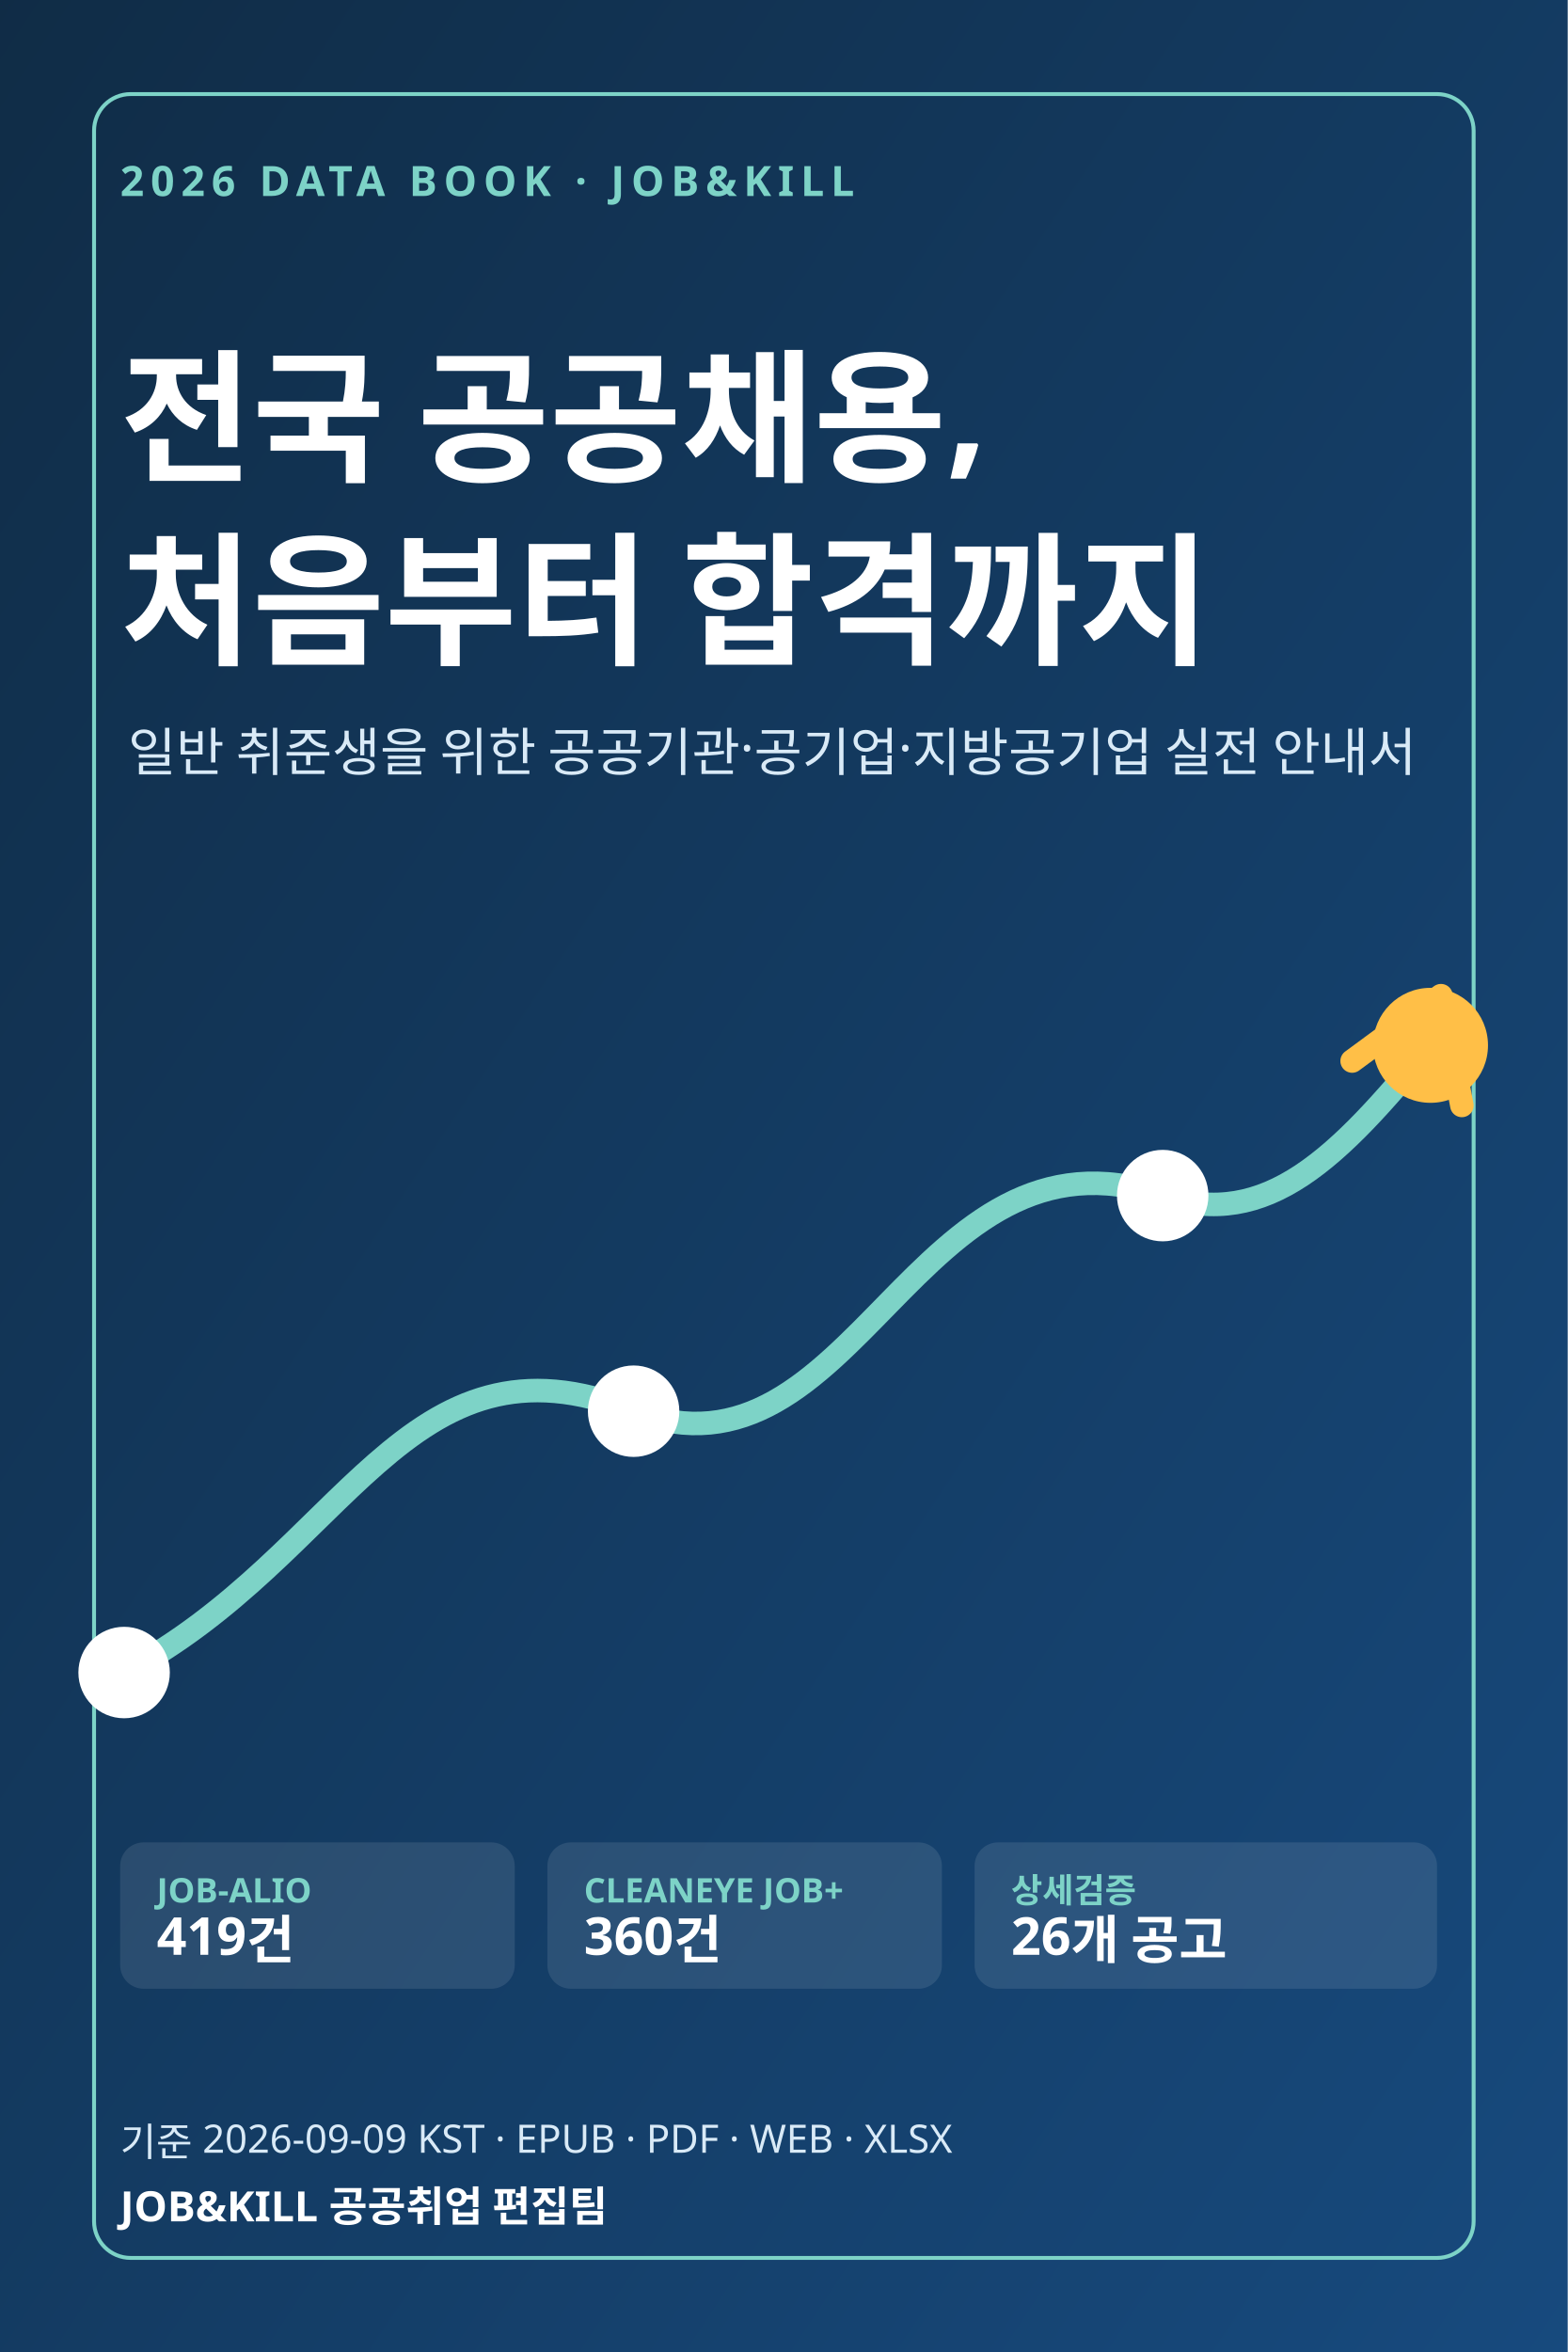
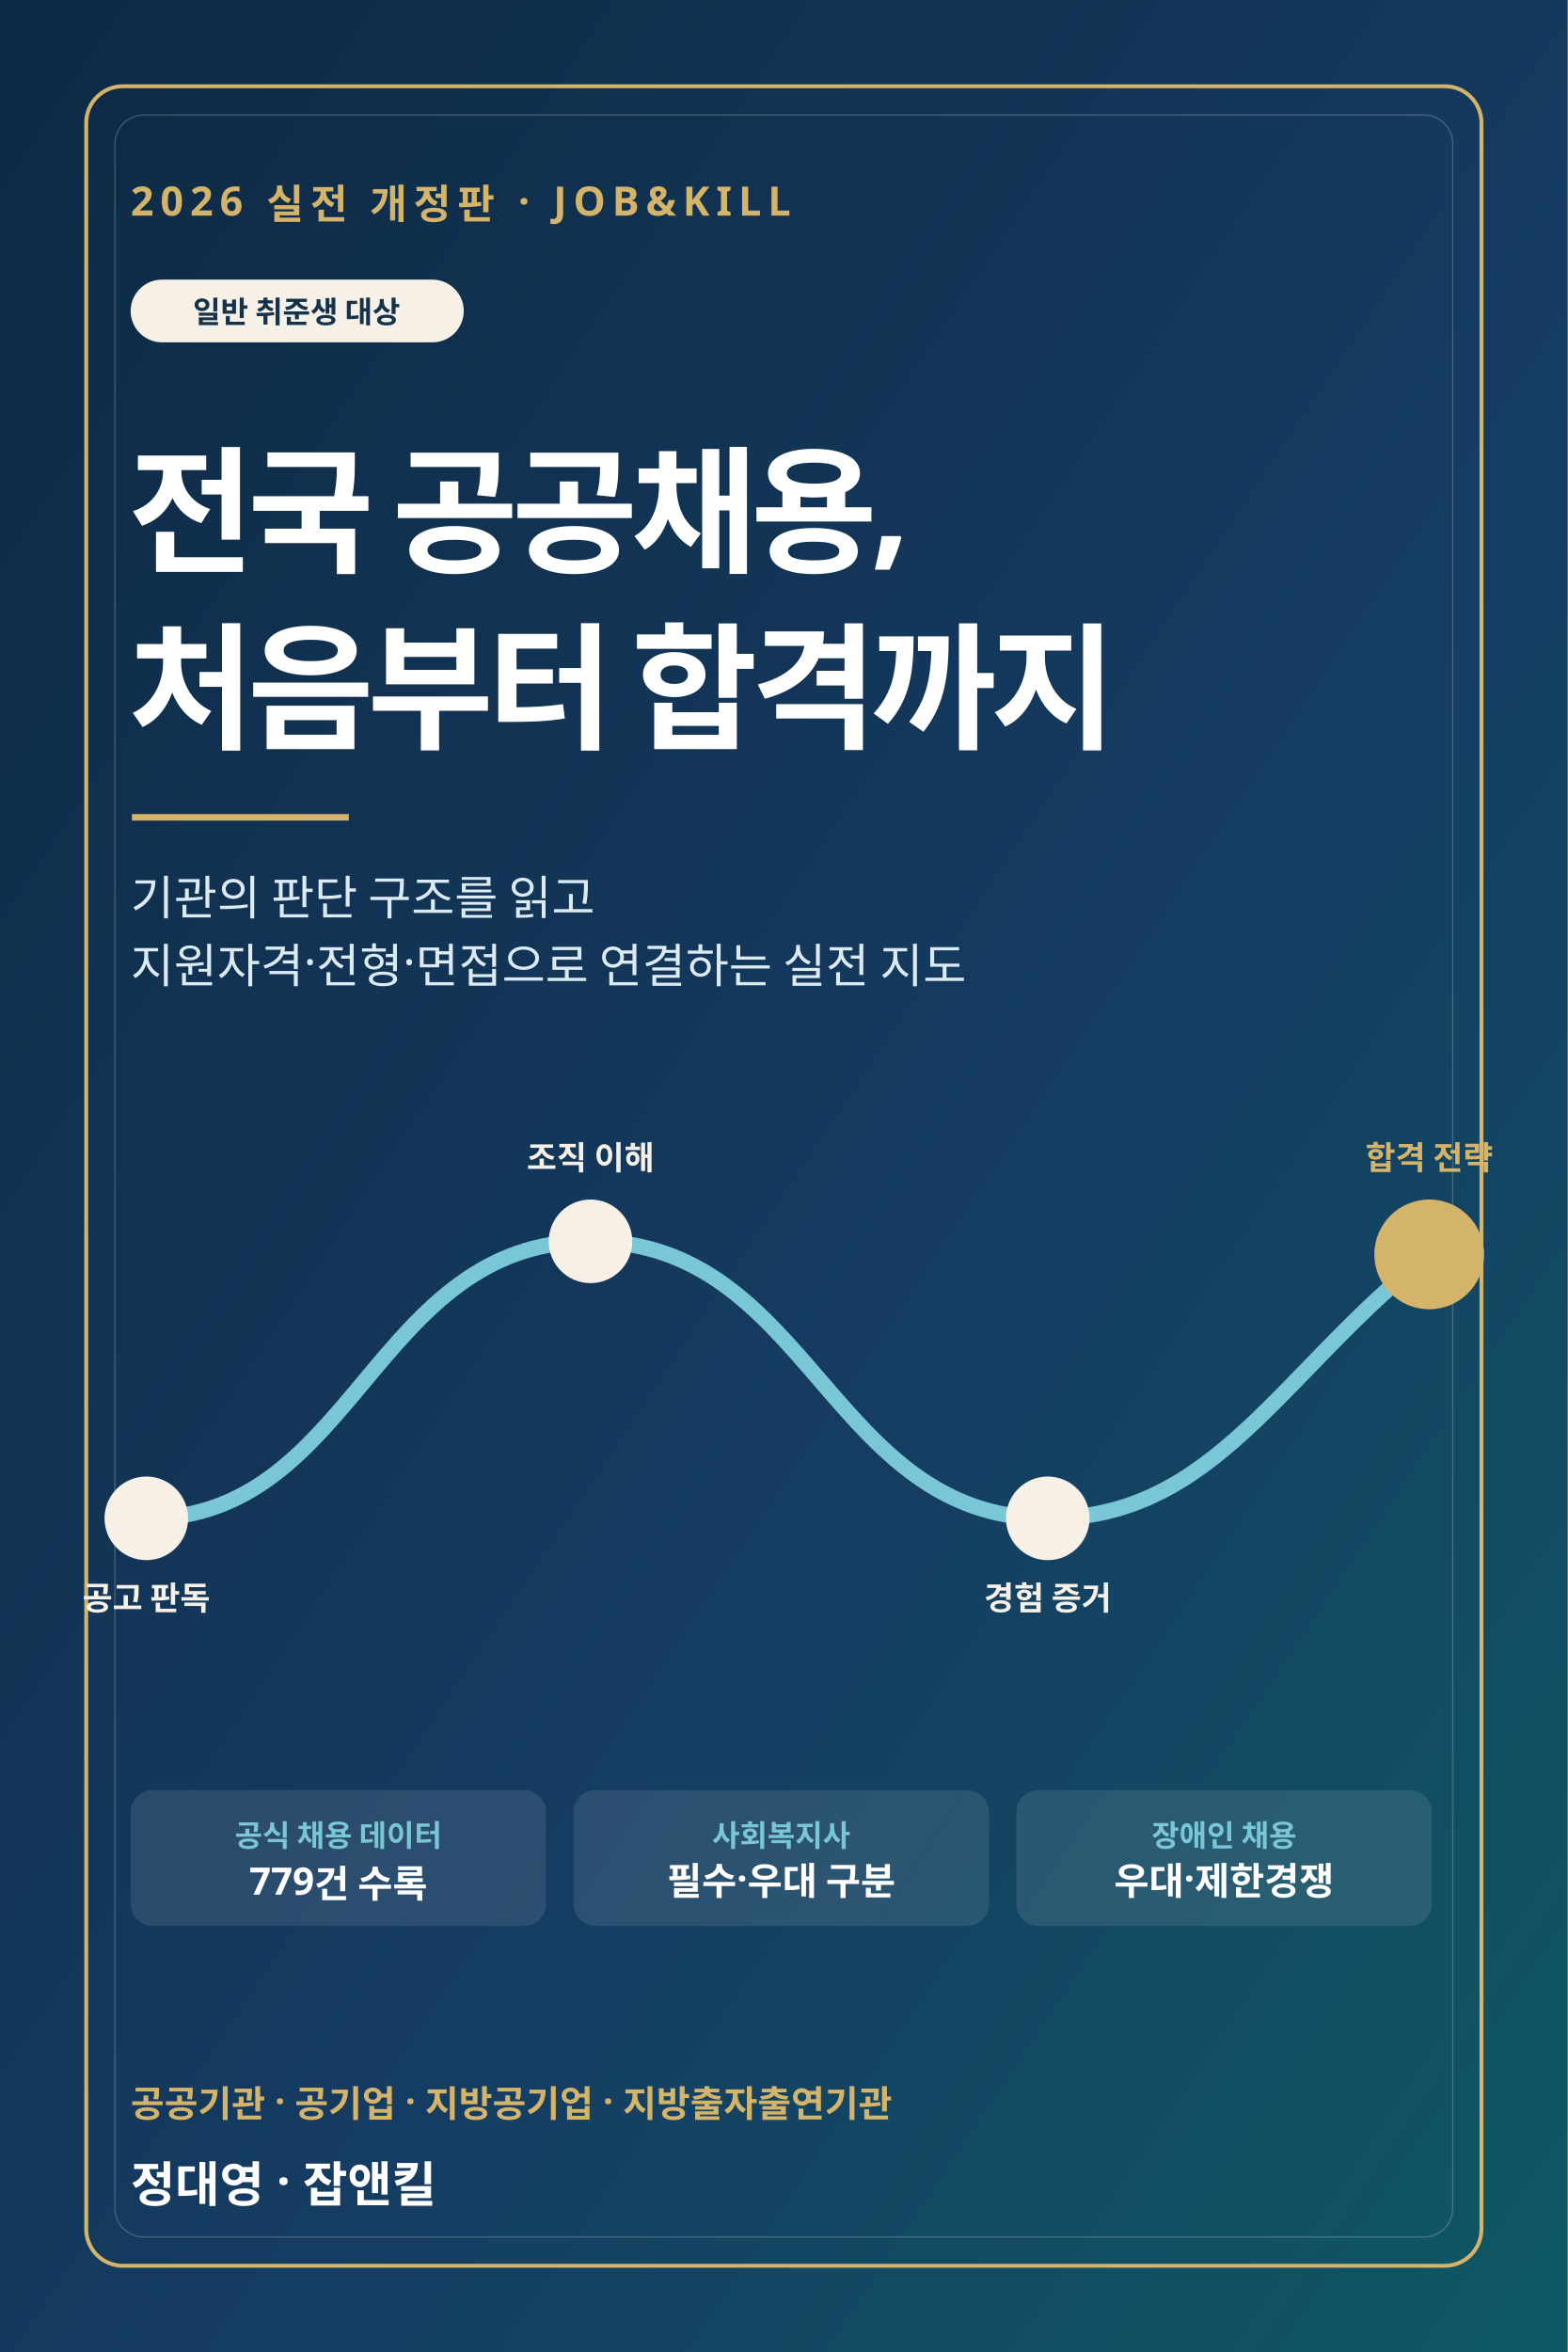
<svg xmlns="http://www.w3.org/2000/svg" width="1200" height="1800" viewBox="0 0 1200 1800" role="img" aria-labelledby="title desc">
  <defs>
    <linearGradient id="bg" x1="0" y1="0" x2="1" y2="1">
-       <stop offset="0" stop-color="#102C46" />
-       <stop offset="1" stop-color="#174A7E" />
+       <stop offset="0" stop-color="#0E2943" />
+       <stop offset=".58" stop-color="#153C62" />
+       <stop offset="1" stop-color="#0F5964" />
    </linearGradient>
  </defs>
  <rect width="1200" height="1800" fill="url(#bg)" />
-   <rect x="72" y="72" width="1056" height="1656" rx="28" fill="none" stroke="#7DD3C7" stroke-width="3" />
-   <text x="92" y="150" fill="#7DD3C7" font-family="Noto Sans KR, sans-serif" font-size="32" font-weight="700" letter-spacing="5">2026 DATA BOOK · JOB&amp;KILL</text>
-   <text x="92" y="360" fill="#FFFFFF" font-family="Noto Sans KR, sans-serif" font-size="110" font-weight="800">전국 공공채용,</text>
-   <text x="92" y="500" fill="#FFFFFF" font-family="Noto Sans KR, sans-serif" font-size="110" font-weight="800">처음부터 합격까지</text>
-   <text x="98" y="590" fill="#D9EAF7" font-family="Noto Sans KR, sans-serif" font-size="40" font-weight="500">일반 취준생을 위한 공공기관·공기업·지방공기업 실전 안내서</text>
-   <g transform="translate(95 760)">
-     <path d="M0 520 C170 430 215 250 390 320 C560 385 605 90 795 155 C875 182 930 125 1000 40" fill="none" stroke="#7DD3C7" stroke-width="18" stroke-linecap="round" />
-     <circle cx="0" cy="520" r="35" fill="#FFFFFF" />
-     <circle cx="390" cy="320" r="35" fill="#FFFFFF" />
-     <circle cx="795" cy="155" r="35" fill="#FFFFFF" />
-     <circle cx="1000" cy="40" r="44" fill="#FFBF47" />
-     <path d="M940 52 L1008 2 L1024 86" fill="none" stroke="#FFBF47" stroke-width="18" stroke-linecap="round" stroke-linejoin="round" />
+   <rect x="66" y="66" width="1068" height="1668" rx="28" fill="none" stroke="#D4B36A" stroke-width="3" />
+   <rect x="88" y="88" width="1024" height="1624" rx="22" fill="none" stroke="#F6F0E6" stroke-opacity=".22" />
+   <text x="100" y="165" fill="#D4B36A" font-family="Noto Sans KR,sans-serif" font-size="31" font-weight="700" letter-spacing="5">2026 실전 개정판 · JOB&amp;KILL</text>
+   <rect x="100" y="214" width="255" height="48" rx="24" fill="#F6F0E6" />
+   <text x="227" y="247" text-anchor="middle" fill="#15324B" font-family="Noto Sans KR,sans-serif" font-size="23" font-weight="800">일반 취준생 대상</text>
+   <text x="98" y="430" fill="#FFFFFF" font-family="Noto Sans KR,sans-serif" font-size="105" font-weight="900" letter-spacing="-5">전국 공공채용,</text>
+   <text x="98" y="565" fill="#FFFFFF" font-family="Noto Sans KR,sans-serif" font-size="105" font-weight="900" letter-spacing="-5">처음부터 합격까지</text>
+   <rect x="101" y="623" width="166" height="5" fill="#D4B36A" />
+   <text x="100" y="700" fill="#DCEAF3" font-family="Noto Sans KR,sans-serif" font-size="36">기관의 판단 구조를 읽고</text>
+   <text x="100" y="752" fill="#DCEAF3" font-family="Noto Sans KR,sans-serif" font-size="36">지원자격·전형·면접으로 연결하는 실전 지도</text>
+   <g transform="translate(102 860)">
+     <path d="M10 302 C170 302 184 90 350 90 C518 90 533 302 700 302 C828 302 878 190 992 100" fill="none" stroke="#79C7D6" stroke-width="12" stroke-linecap="round" />
+     <circle cx="10" cy="302" r="32" fill="#F6F0E6" />
+     <circle cx="350" cy="90" r="32" fill="#F6F0E6" />
+     <circle cx="700" cy="302" r="32" fill="#F6F0E6" />
+     <circle cx="992" cy="100" r="42" fill="#D4B36A" />
+     <g fill="#F6F0E6" font-family="Noto Sans KR,sans-serif" font-size="25" font-weight="700" text-anchor="middle">
+       <text x="10" y="372">공고 판독</text>
+       <text x="350" y="35">조직 이해</text>
+       <text x="700" y="372">경험 증거</text>
+       <text x="992" y="35" fill="#D4B36A">합격 전략</text>
+     </g>
  </g>
-   <g transform="translate(92 1410)">
-     <rect width="302" height="112" rx="18" fill="#FFFFFF" opacity="0.1" />
-     <text x="28" y="46" fill="#7DD3C7" font-family="Noto Sans KR, sans-serif" font-size="26" font-weight="700">JOB-ALIO</text>
-     <text x="28" y="86" fill="#FFFFFF" font-family="Noto Sans KR, sans-serif" font-size="40" font-weight="800">419건</text>
-     <rect x="327" width="302" height="112" rx="18" fill="#FFFFFF" opacity="0.1" />
-     <text x="355" y="46" fill="#7DD3C7" font-family="Noto Sans KR, sans-serif" font-size="26" font-weight="700">CLEANEYE JOB+</text>
-     <text x="355" y="86" fill="#FFFFFF" font-family="Noto Sans KR, sans-serif" font-size="40" font-weight="800">360건</text>
-     <rect x="654" width="354" height="112" rx="18" fill="#FFFFFF" opacity="0.1" />
-     <text x="682" y="46" fill="#7DD3C7" font-family="Noto Sans KR, sans-serif" font-size="26" font-weight="700">상세검증</text>
-     <text x="682" y="86" fill="#FFFFFF" font-family="Noto Sans KR, sans-serif" font-size="40" font-weight="800">26개 공고</text>
+   <g font-family="Noto Sans KR,sans-serif" text-anchor="middle">
+     <rect x="100" y="1370" width="318" height="104" rx="17" fill="#FFFFFF" opacity=".1" />
+     <rect x="439" y="1370" width="318" height="104" rx="17" fill="#FFFFFF" opacity=".1" />
+     <rect x="778" y="1370" width="318" height="104" rx="17" fill="#FFFFFF" opacity=".1" />
+     <g fill="#79C7D6" font-size="23" font-weight="700">
+       <text x="259" y="1413">공식 채용 데이터</text>
+       <text x="598" y="1413">사회복지사</text>
+       <text x="937" y="1413">장애인 채용</text>
+     </g>
+     <g fill="#FFFFFF" font-size="29" font-weight="900">
+       <text x="259" y="1450">779건 수록</text>
+       <text x="598" y="1450">필수·우대 구분</text>
+       <text x="937" y="1450">우대·제한경쟁</text>
+     </g>
  </g>
-   <text x="92" y="1650" fill="#D9EAF7" font-family="Noto Sans KR, sans-serif" font-size="30">기준 2026-09-09 KST · EPUB · PDF · WEB · XLSX</text>
-   <text x="92" y="1700" fill="#FFFFFF" font-family="Noto Sans KR, sans-serif" font-size="32" font-weight="700">JOB&amp;KILL 공공취업 편집팀</text>
+   <text x="100" y="1620" fill="#D4B36A" font-family="Noto Sans KR,sans-serif" font-size="28" font-weight="700">공공기관 · 공기업 · 지방공기업 · 지방출자출연기관</text>
+   <text x="100" y="1685" fill="#FFFFFF" font-family="Noto Sans KR,sans-serif" font-size="37" font-weight="800">정대영 · 잡앤킬</text>
</svg>
